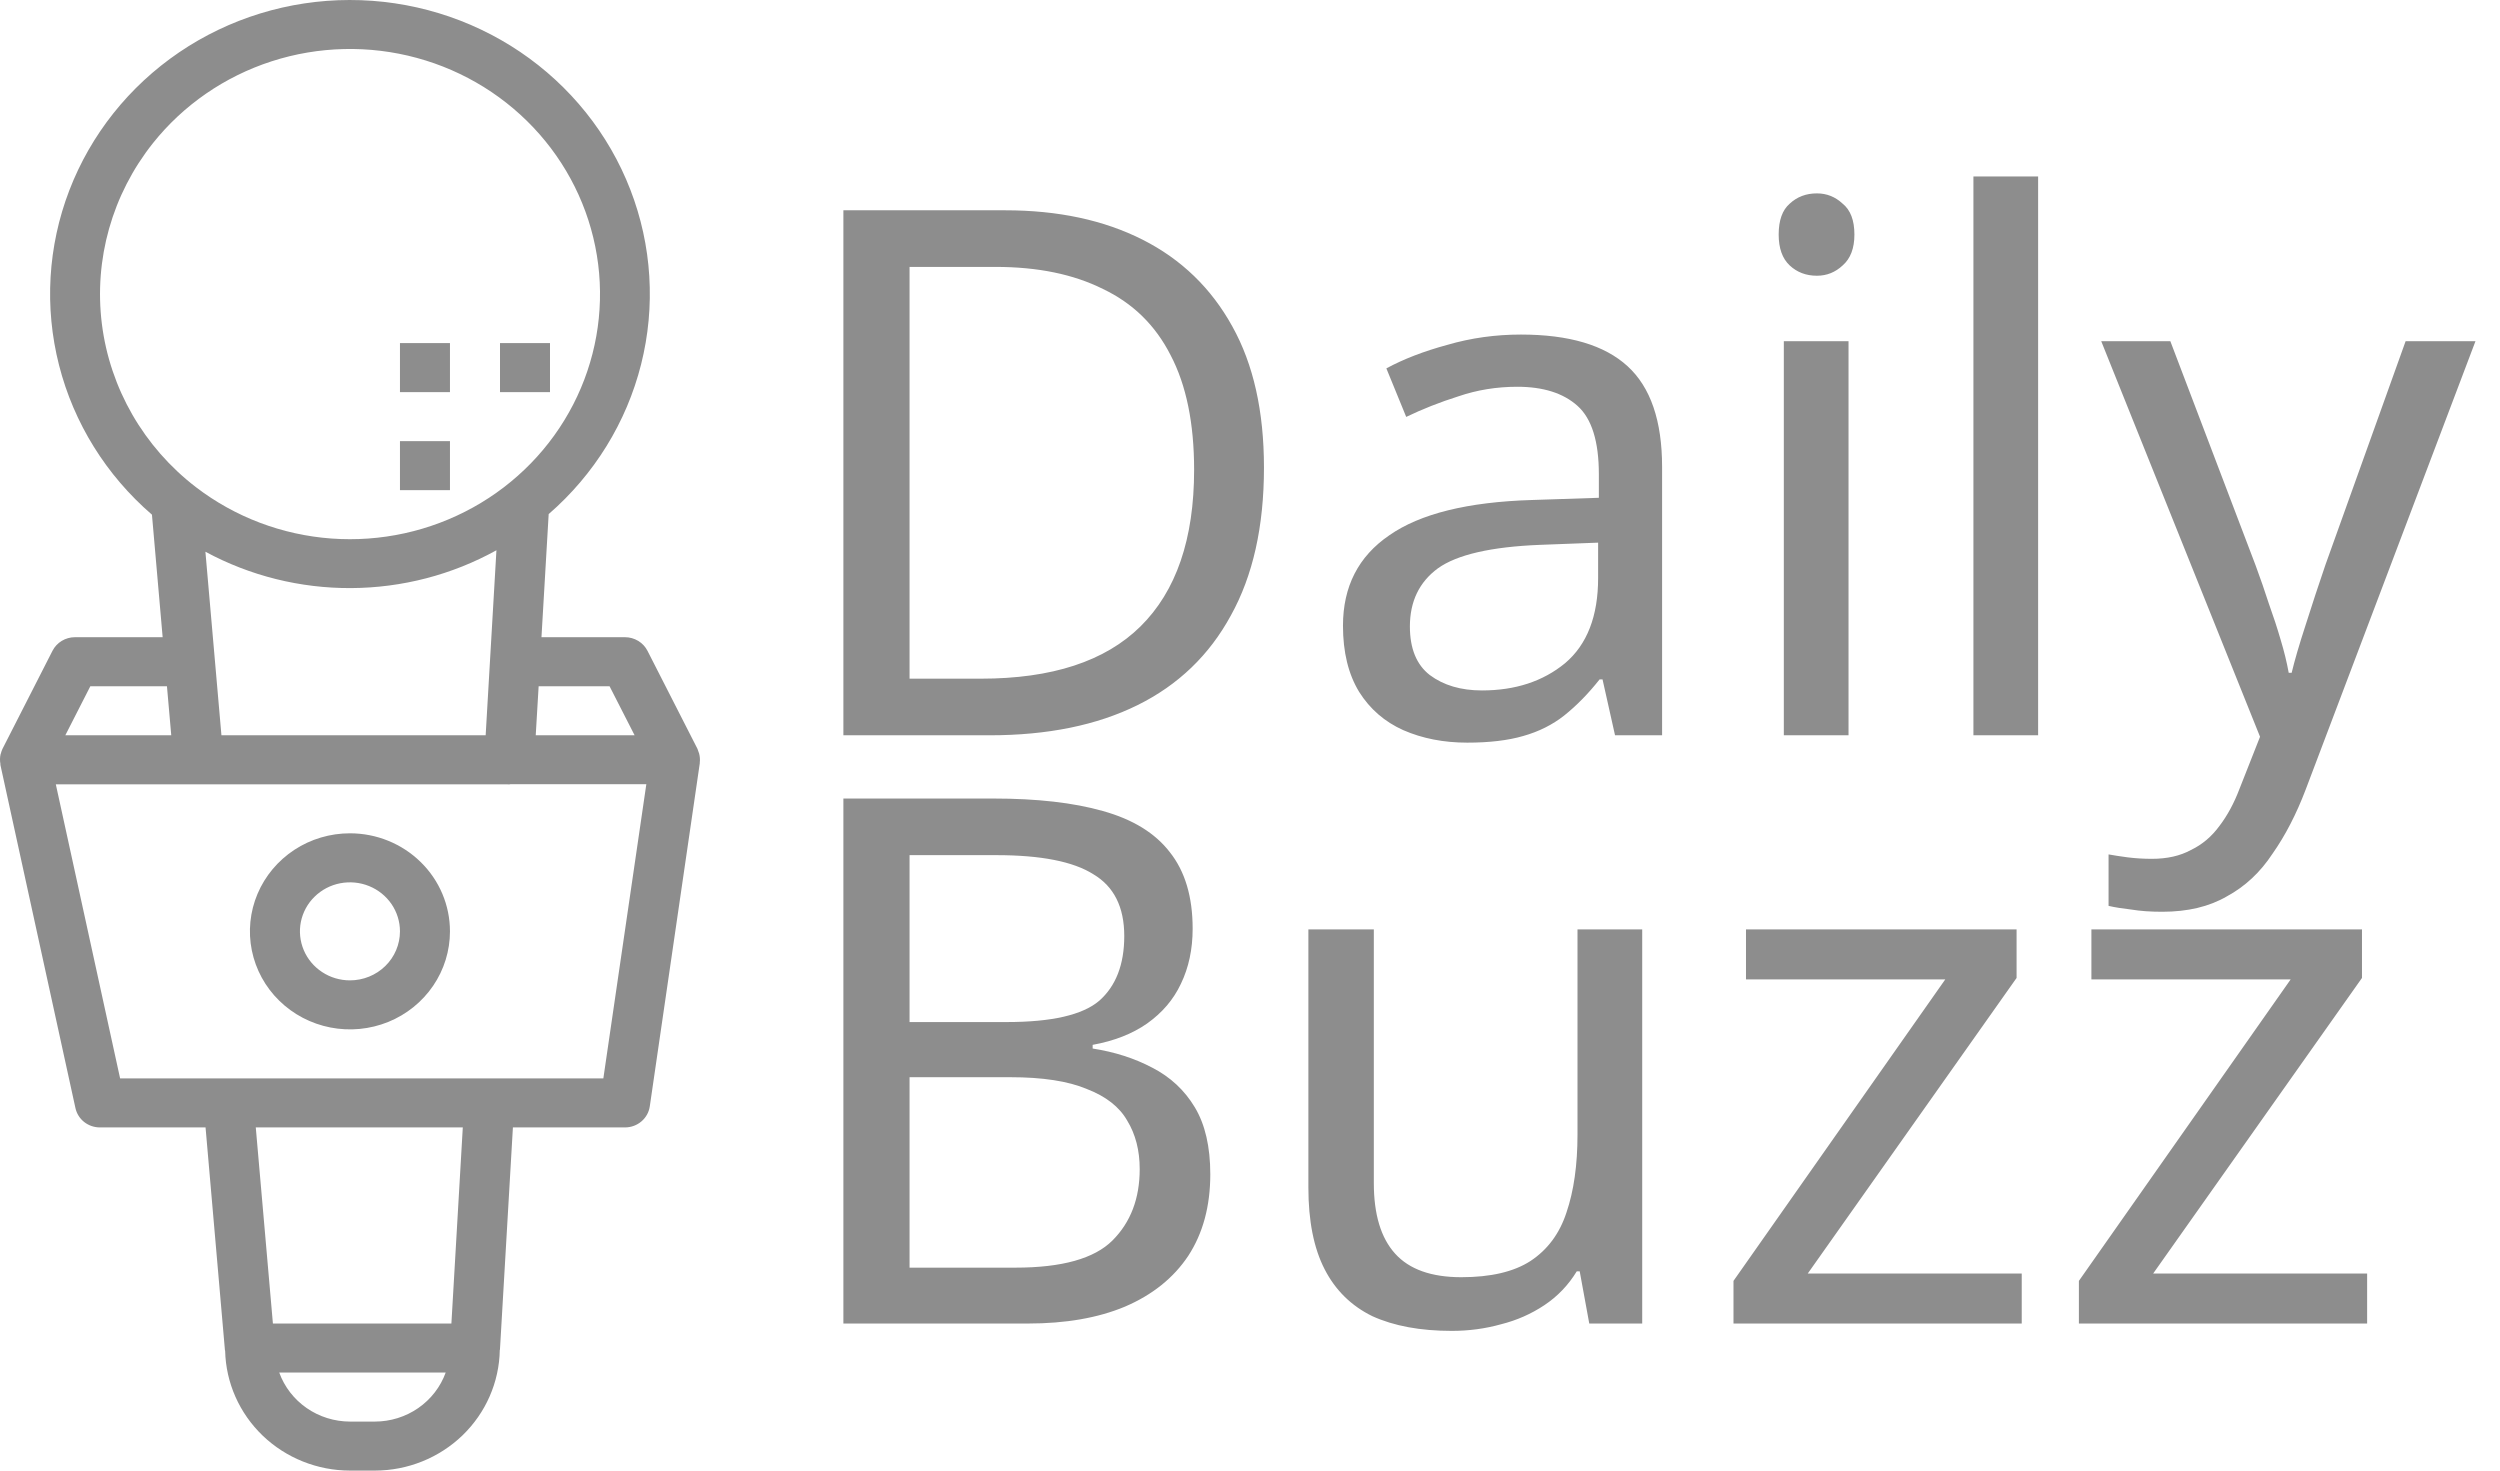
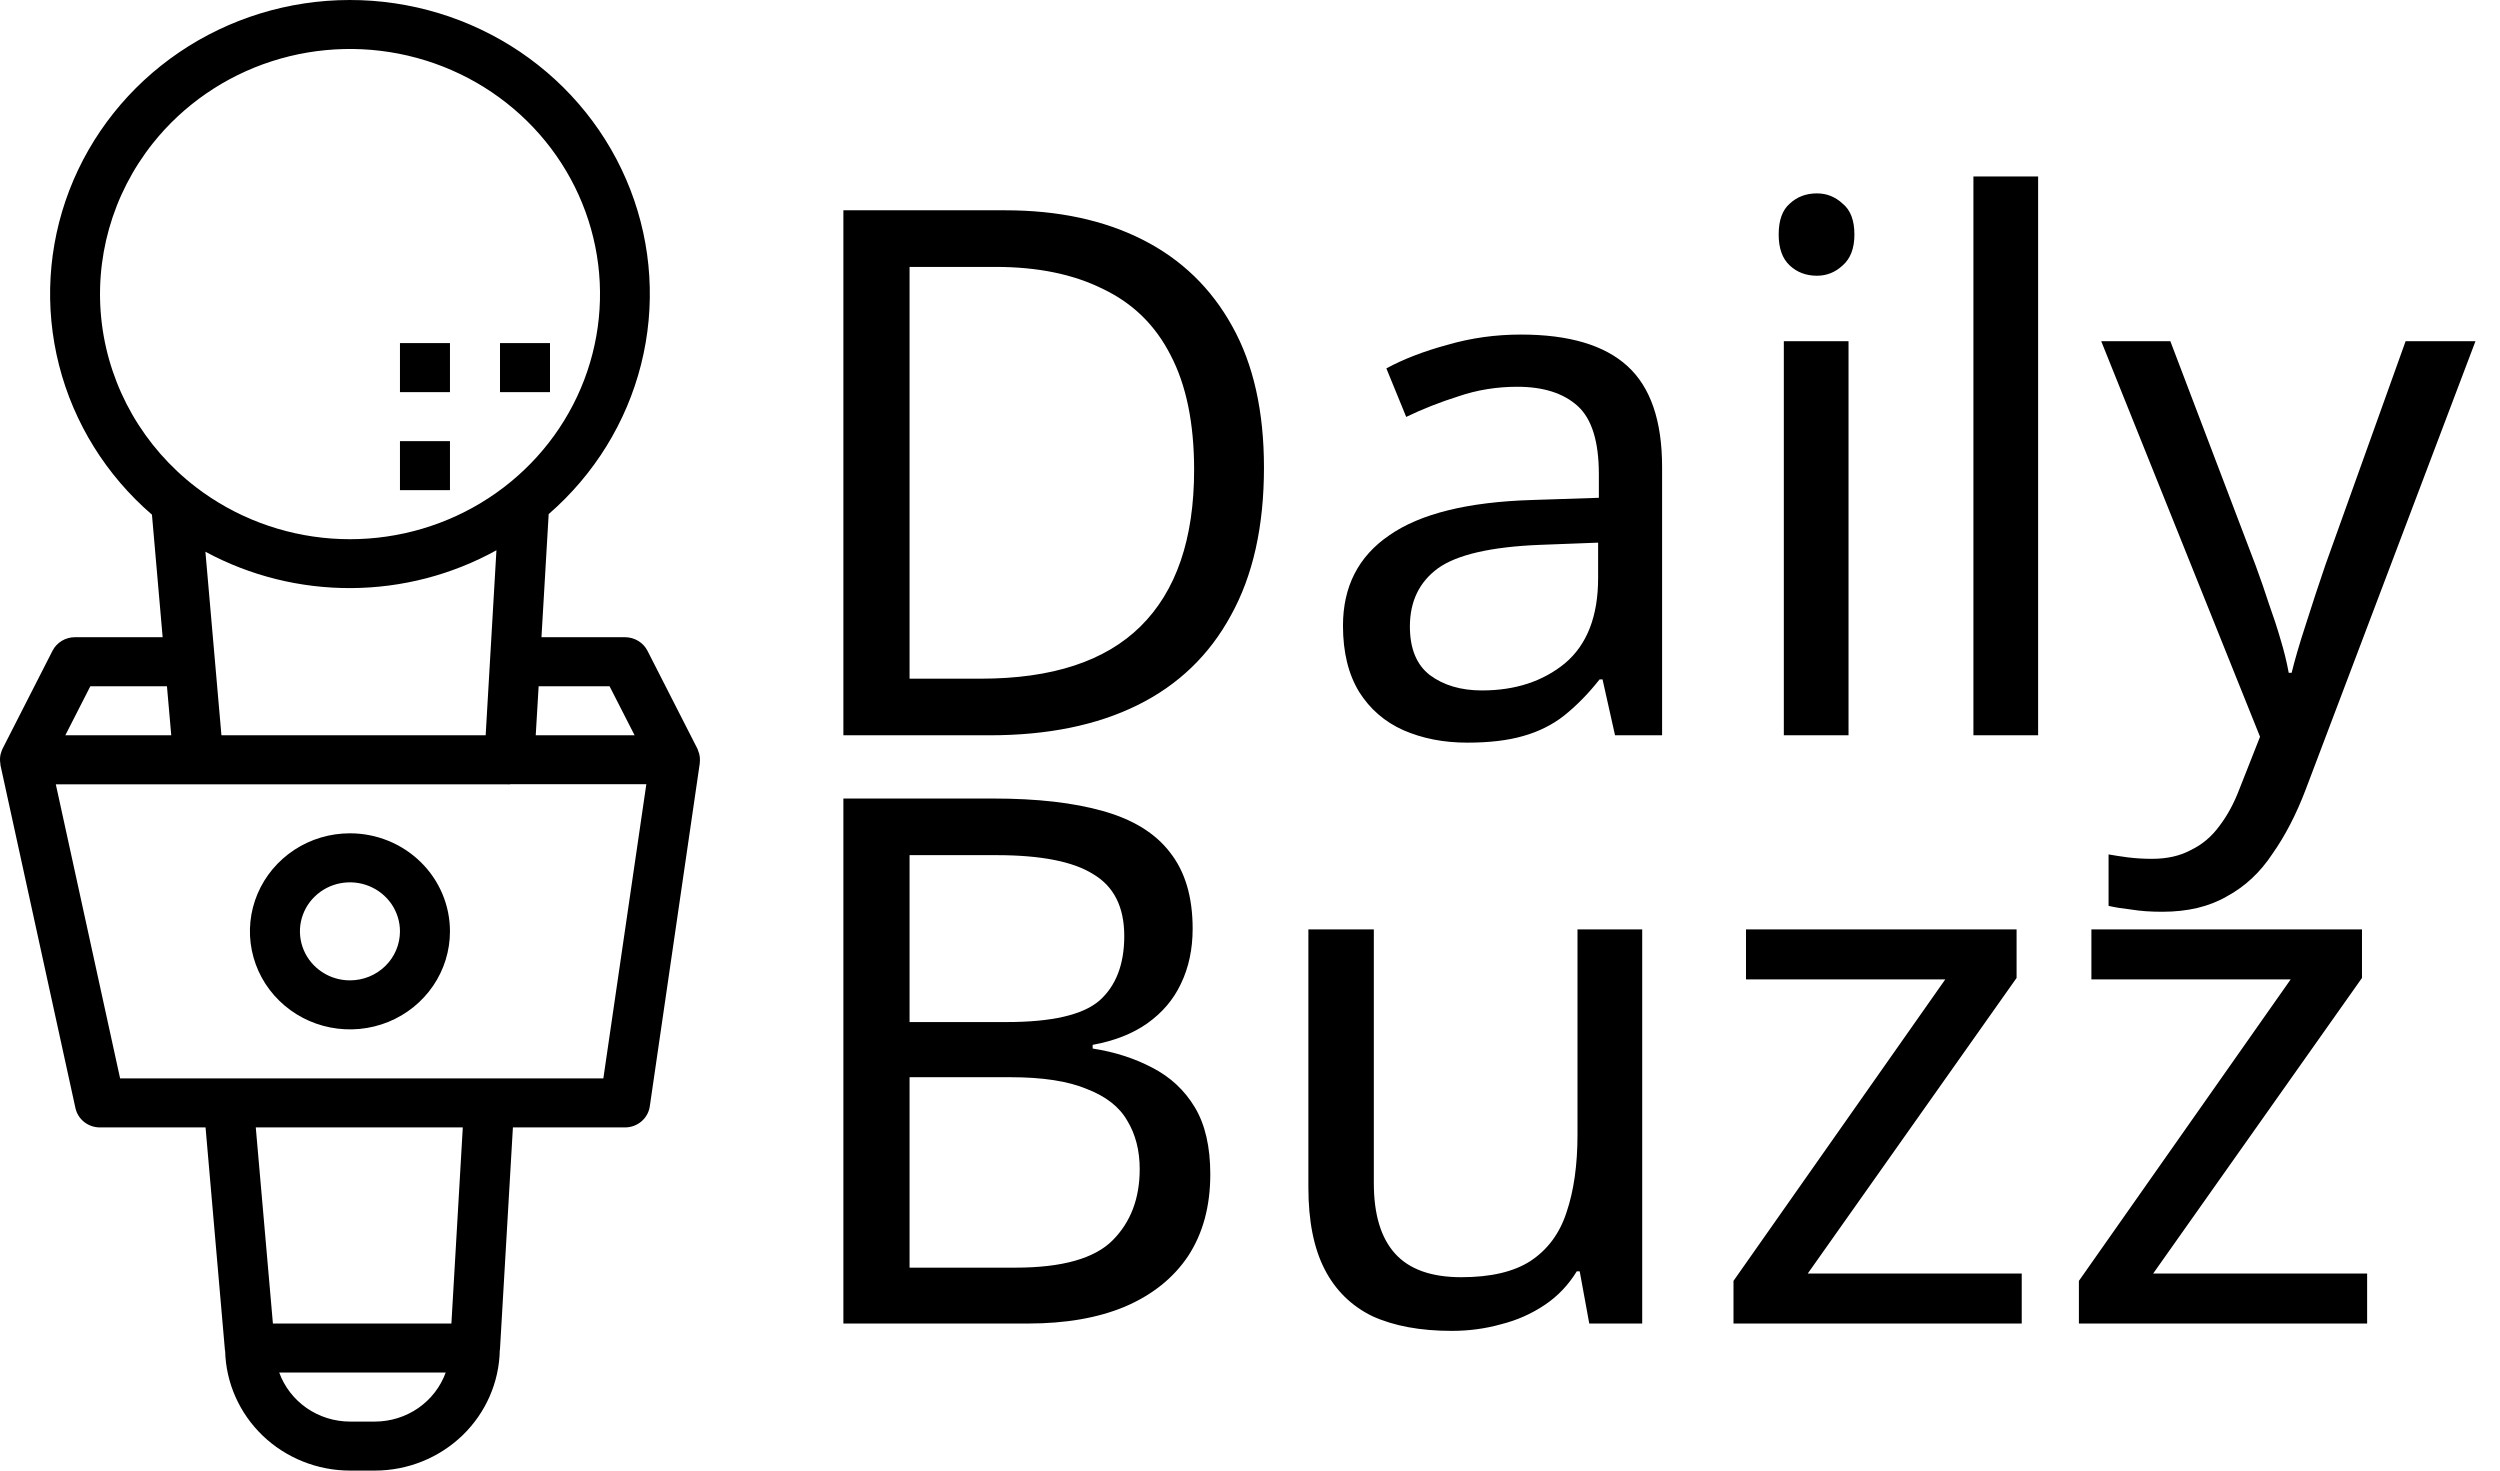
- <svg xmlns="http://www.w3.org/2000/svg" width="68" height="40" viewBox="0 0 68 40" fill="none">
-   <path d="M2.037 17.332C1.911 17.332 1.787 17.367 1.679 17.432C1.572 17.497 1.485 17.59 1.428 17.701L0.068 20.368C0.049 20.409 0.034 20.452 0.023 20.496C0.023 20.504 0.017 20.51 0.015 20.518C-0.004 20.604 -0.005 20.692 0.011 20.779C0.011 20.788 0.011 20.797 0.011 20.806L2.052 30.14C2.085 30.289 2.168 30.422 2.289 30.518C2.411 30.614 2.561 30.666 2.717 30.666H5.591L6.118 36.723C6.12 36.73 6.122 36.736 6.124 36.743C6.144 37.612 6.511 38.44 7.145 39.049C7.779 39.657 8.631 39.999 9.519 40H10.199C11.09 39.999 11.945 39.654 12.58 39.042C13.214 38.429 13.579 37.596 13.594 36.723C13.594 36.717 13.598 36.711 13.599 36.705L13.951 30.666H17.001C17.164 30.666 17.323 30.608 17.446 30.503C17.57 30.398 17.651 30.253 17.674 30.094L19.034 20.761C19.034 20.754 19.034 20.747 19.034 20.74C19.044 20.658 19.037 20.575 19.016 20.495C19.012 20.481 19.006 20.468 19.001 20.454C18.993 20.425 18.983 20.396 18.971 20.368L17.611 17.701C17.554 17.59 17.467 17.497 17.359 17.432C17.252 17.367 17.127 17.332 17.001 17.332H14.728L14.923 13.999C14.922 13.994 14.922 13.989 14.923 13.984C16.164 12.908 17.041 11.487 17.438 9.91C17.835 8.334 17.733 6.676 17.145 5.158C16.557 3.639 15.511 2.333 14.147 1.411C12.782 0.49 11.164 -0.002 9.507 8.40795e-06C7.85 0.002 6.234 0.499 4.872 1.424C3.51 2.35 2.469 3.659 1.885 5.179C1.302 6.699 1.204 8.357 1.606 9.933C2.007 11.508 2.889 12.927 4.133 13.999L4.424 17.332H2.037ZM2.457 18.666H4.541L4.658 19.999H1.777L2.457 18.666ZM10.199 38.667H9.519C9.097 38.666 8.686 38.538 8.341 38.299C7.997 38.06 7.736 37.723 7.595 37.333H12.123C11.982 37.723 11.721 38.06 11.377 38.299C11.032 38.538 10.621 38.666 10.199 38.667ZM12.278 36H7.423L6.957 30.666H12.588L12.278 36ZM16.411 29.333H3.267L1.518 21.333H13.804C13.809 21.333 13.812 21.336 13.817 21.336H13.856C13.864 21.336 13.87 21.332 13.879 21.331H17.58L16.411 29.333ZM16.58 18.666L17.261 19.999H14.572L14.651 18.666H16.58ZM13.21 19.999H6.023L5.587 15.007C6.8 15.663 8.165 16.003 9.55 15.996C10.936 15.989 12.297 15.635 13.503 14.967L13.21 19.999ZM4.16 3.894C4.988 2.855 6.112 2.08 7.39 1.667C8.667 1.255 10.041 1.222 11.338 1.575C12.634 1.927 13.794 2.649 14.672 3.648C15.55 4.647 16.106 5.879 16.27 7.187C16.434 8.496 16.198 9.823 15.592 11.001C14.987 12.178 14.039 13.153 12.868 13.802C11.697 14.451 10.356 14.746 9.014 14.648C7.673 14.55 6.391 14.064 5.331 13.252C3.911 12.162 2.991 10.565 2.771 8.811C2.552 7.056 3.051 5.288 4.16 3.894Z" fill="#8D8D8D" />
-   <path d="M9.519 22.666C8.98 22.666 8.454 22.822 8.007 23.115C7.56 23.409 7.211 23.825 7.005 24.312C6.799 24.799 6.745 25.336 6.85 25.853C6.955 26.37 7.214 26.846 7.595 27.218C7.975 27.591 8.46 27.845 8.988 27.948C9.516 28.051 10.063 27.998 10.56 27.797C11.057 27.595 11.482 27.253 11.781 26.814C12.08 26.376 12.239 25.86 12.239 25.333C12.239 24.625 11.953 23.947 11.442 23.447C10.932 22.947 10.24 22.666 9.519 22.666ZM9.519 26.666C9.249 26.666 8.986 26.588 8.763 26.441C8.539 26.295 8.365 26.087 8.262 25.843C8.159 25.599 8.132 25.331 8.184 25.073C8.237 24.814 8.366 24.576 8.557 24.39C8.747 24.203 8.989 24.076 9.253 24.025C9.517 23.974 9.791 24 10.039 24.101C10.288 24.202 10.5 24.373 10.65 24.592C10.799 24.811 10.879 25.069 10.879 25.333C10.879 25.686 10.736 26.026 10.48 26.276C10.225 26.526 9.879 26.666 9.519 26.666Z" fill="#8D8D8D" />
-   <path d="M12.239 11.999H10.879V13.332H12.239V11.999Z" fill="#8D8D8D" />
-   <path d="M14.96 9.332H13.6V10.666H14.96V9.332Z" fill="#8D8D8D" />
-   <path d="M12.239 9.332H10.879V10.666H12.239V9.332Z" fill="#8D8D8D" />
-   <path d="M34.38 12.72C34.38 14.32 34.08 15.66 33.48 16.74C32.893 17.82 32.047 18.633 30.94 19.18C29.833 19.727 28.493 20 26.92 20H22.94V5.72H27.34C28.78 5.72 30.027 5.987 31.08 6.52C32.133 7.053 32.947 7.84 33.52 8.88C34.093 9.907 34.38 11.187 34.38 12.72ZM32.48 12.78C32.48 11.513 32.267 10.473 31.84 9.66C31.427 8.847 30.813 8.247 30 7.86C29.2 7.46 28.227 7.26 27.08 7.26H24.74V18.46H26.68C28.613 18.46 30.06 17.987 31.02 17.04C31.993 16.08 32.48 14.66 32.48 12.78ZM41.369 9.1C42.676 9.1 43.643 9.387 44.269 9.96C44.896 10.533 45.209 11.447 45.209 12.7V20H43.929L43.589 18.48H43.509C43.203 18.867 42.883 19.193 42.549 19.46C42.229 19.713 41.856 19.9 41.429 20.02C41.016 20.14 40.509 20.2 39.909 20.2C39.269 20.2 38.689 20.087 38.169 19.86C37.663 19.633 37.263 19.287 36.969 18.82C36.676 18.34 36.529 17.74 36.529 17.02C36.529 15.953 36.949 15.133 37.789 14.56C38.629 13.973 39.923 13.653 41.669 13.6L43.489 13.54V12.9C43.489 12.007 43.296 11.387 42.909 11.04C42.523 10.693 41.976 10.52 41.269 10.52C40.709 10.52 40.176 10.607 39.669 10.78C39.163 10.94 38.689 11.127 38.249 11.34L37.709 10.02C38.176 9.767 38.729 9.553 39.369 9.38C40.009 9.193 40.676 9.1 41.369 9.1ZM41.889 14.82C40.556 14.873 39.629 15.087 39.109 15.46C38.603 15.833 38.349 16.36 38.349 17.04C38.349 17.64 38.529 18.08 38.889 18.36C39.263 18.64 39.736 18.78 40.309 18.78C41.216 18.78 41.969 18.533 42.569 18.04C43.169 17.533 43.469 16.76 43.469 15.72V14.76L41.889 14.82ZM50.28 9.28V20H48.52V9.28H50.28ZM49.42 5.26C49.687 5.26 49.92 5.353 50.12 5.54C50.334 5.713 50.44 5.993 50.44 6.38C50.44 6.753 50.334 7.033 50.12 7.22C49.92 7.407 49.687 7.5 49.42 7.5C49.127 7.5 48.88 7.407 48.68 7.22C48.48 7.033 48.38 6.753 48.38 6.38C48.38 5.993 48.48 5.713 48.68 5.54C48.88 5.353 49.127 5.26 49.42 5.26ZM55.437 20H53.677V4.8H55.437V20ZM57.153 9.28H59.033L61.353 15.38C61.486 15.74 61.606 16.087 61.713 16.42C61.833 16.753 61.94 17.08 62.033 17.4C62.126 17.707 62.2 18.007 62.253 18.3H62.333C62.413 17.967 62.539 17.533 62.713 17C62.886 16.453 63.066 15.907 63.253 15.36L65.433 9.28H67.333L62.713 21.48C62.459 22.147 62.16 22.727 61.813 23.22C61.48 23.727 61.066 24.113 60.573 24.38C60.093 24.66 59.506 24.8 58.813 24.8C58.493 24.8 58.213 24.78 57.973 24.74C57.733 24.713 57.526 24.68 57.353 24.64V23.24C57.499 23.267 57.673 23.293 57.873 23.32C58.086 23.347 58.306 23.36 58.533 23.36C58.946 23.36 59.3 23.28 59.593 23.12C59.9 22.973 60.16 22.753 60.373 22.46C60.586 22.18 60.766 21.847 60.913 21.46L61.473 20.04L57.153 9.28ZM27.02 21.72C28.207 21.72 29.2 21.833 30 22.06C30.813 22.287 31.42 22.66 31.82 23.18C32.233 23.7 32.44 24.393 32.44 25.26C32.44 25.82 32.333 26.32 32.12 26.76C31.92 27.187 31.613 27.547 31.2 27.84C30.8 28.12 30.307 28.313 29.72 28.42V28.52C30.32 28.613 30.86 28.787 31.34 29.04C31.833 29.293 32.22 29.653 32.5 30.12C32.78 30.587 32.92 31.193 32.92 31.94C32.92 32.807 32.72 33.547 32.32 34.16C31.92 34.76 31.347 35.22 30.6 35.54C29.867 35.847 28.987 36 27.96 36H22.94V21.72H27.02ZM27.38 27.8C28.607 27.8 29.447 27.607 29.9 27.22C30.353 26.82 30.58 26.233 30.58 25.46C30.58 24.673 30.3 24.113 29.74 23.78C29.193 23.433 28.313 23.26 27.1 23.26H24.74V27.8H27.38ZM24.74 29.3V34.48H27.62C28.887 34.48 29.767 34.233 30.26 33.74C30.753 33.247 31 32.6 31 31.8C31 31.293 30.887 30.853 30.66 30.48C30.447 30.107 30.08 29.82 29.56 29.62C29.053 29.407 28.36 29.3 27.48 29.3H24.74ZM44.668 25.28V36H43.228L42.968 34.58H42.888C42.661 34.953 42.368 35.26 42.008 35.5C41.648 35.74 41.255 35.913 40.828 36.02C40.401 36.14 39.955 36.2 39.488 36.2C38.635 36.2 37.914 36.067 37.328 35.8C36.755 35.52 36.321 35.093 36.028 34.52C35.734 33.947 35.588 33.207 35.588 32.3V25.28H37.368V32.18C37.368 33.033 37.561 33.673 37.948 34.1C38.334 34.527 38.934 34.74 39.748 34.74C40.548 34.74 41.175 34.593 41.628 34.3C42.094 33.993 42.421 33.553 42.608 32.98C42.808 32.393 42.908 31.687 42.908 30.86V25.28H44.668ZM54.991 36H47.151V34.84L52.911 26.64H47.491V25.28H54.851V26.6L49.171 34.64H54.991V36ZM64.386 36H56.546V34.84L62.306 26.64H56.886V25.28H64.246V26.6L58.566 34.64H64.386V36Z" fill="#8D8D8D" />
+ <svg xmlns="http://www.w3.org/2000/svg" width="68" height="40" viewBox="0 0 68 40" fill="currentColor">
+   <path d="M2.037 17.332C1.911 17.332 1.787 17.367 1.679 17.432C1.572 17.497 1.485 17.59 1.428 17.701L0.068 20.368C0.049 20.409 0.034 20.452 0.023 20.496C0.023 20.504 0.017 20.51 0.015 20.518C-0.004 20.604 -0.005 20.692 0.011 20.779C0.011 20.788 0.011 20.797 0.011 20.806L2.052 30.14C2.085 30.289 2.168 30.422 2.289 30.518C2.411 30.614 2.561 30.666 2.717 30.666H5.591L6.118 36.723C6.12 36.73 6.122 36.736 6.124 36.743C6.144 37.612 6.511 38.44 7.145 39.049C7.779 39.657 8.631 39.999 9.519 40H10.199C11.09 39.999 11.945 39.654 12.58 39.042C13.214 38.429 13.579 37.596 13.594 36.723C13.594 36.717 13.598 36.711 13.599 36.705L13.951 30.666H17.001C17.164 30.666 17.323 30.608 17.446 30.503C17.57 30.398 17.651 30.253 17.674 30.094L19.034 20.761C19.034 20.754 19.034 20.747 19.034 20.74C19.044 20.658 19.037 20.575 19.016 20.495C19.012 20.481 19.006 20.468 19.001 20.454C18.993 20.425 18.983 20.396 18.971 20.368L17.611 17.701C17.554 17.59 17.467 17.497 17.359 17.432C17.252 17.367 17.127 17.332 17.001 17.332H14.728L14.923 13.999C14.922 13.994 14.922 13.989 14.923 13.984C16.164 12.908 17.041 11.487 17.438 9.91C17.835 8.334 17.733 6.676 17.145 5.158C16.557 3.639 15.511 2.333 14.147 1.411C12.782 0.49 11.164 -0.002 9.507 8.40795e-06C7.85 0.002 6.234 0.499 4.872 1.424C3.51 2.35 2.469 3.659 1.885 5.179C1.302 6.699 1.204 8.357 1.606 9.933C2.007 11.508 2.889 12.927 4.133 13.999L4.424 17.332H2.037ZM2.457 18.666H4.541L4.658 19.999H1.777L2.457 18.666ZM10.199 38.667H9.519C9.097 38.666 8.686 38.538 8.341 38.299C7.997 38.06 7.736 37.723 7.595 37.333H12.123C11.982 37.723 11.721 38.06 11.377 38.299C11.032 38.538 10.621 38.666 10.199 38.667ZM12.278 36H7.423L6.957 30.666H12.588L12.278 36ZM16.411 29.333H3.267L1.518 21.333H13.804C13.809 21.333 13.812 21.336 13.817 21.336H13.856C13.864 21.336 13.87 21.332 13.879 21.331H17.58L16.411 29.333ZM16.58 18.666L17.261 19.999H14.572L14.651 18.666H16.58ZM13.21 19.999H6.023L5.587 15.007C6.8 15.663 8.165 16.003 9.55 15.996C10.936 15.989 12.297 15.635 13.503 14.967L13.21 19.999ZM4.16 3.894C4.988 2.855 6.112 2.08 7.39 1.667C8.667 1.255 10.041 1.222 11.338 1.575C12.634 1.927 13.794 2.649 14.672 3.648C15.55 4.647 16.106 5.879 16.27 7.187C16.434 8.496 16.198 9.823 15.592 11.001C14.987 12.178 14.039 13.153 12.868 13.802C11.697 14.451 10.356 14.746 9.014 14.648C7.673 14.55 6.391 14.064 5.331 13.252C3.911 12.162 2.991 10.565 2.771 8.811C2.552 7.056 3.051 5.288 4.16 3.894Z" fill="currentColor" />
+   <path d="M9.519 22.666C8.98 22.666 8.454 22.822 8.007 23.115C7.56 23.409 7.211 23.825 7.005 24.312C6.799 24.799 6.745 25.336 6.85 25.853C6.955 26.37 7.214 26.846 7.595 27.218C7.975 27.591 8.46 27.845 8.988 27.948C9.516 28.051 10.063 27.998 10.56 27.797C11.057 27.595 11.482 27.253 11.781 26.814C12.08 26.376 12.239 25.86 12.239 25.333C12.239 24.625 11.953 23.947 11.442 23.447C10.932 22.947 10.24 22.666 9.519 22.666ZM9.519 26.666C9.249 26.666 8.986 26.588 8.763 26.441C8.539 26.295 8.365 26.087 8.262 25.843C8.159 25.599 8.132 25.331 8.184 25.073C8.237 24.814 8.366 24.576 8.557 24.39C8.747 24.203 8.989 24.076 9.253 24.025C9.517 23.974 9.791 24 10.039 24.101C10.288 24.202 10.5 24.373 10.65 24.592C10.799 24.811 10.879 25.069 10.879 25.333C10.879 25.686 10.736 26.026 10.48 26.276C10.225 26.526 9.879 26.666 9.519 26.666Z" fill="currentColor" />
+   <path d="M12.239 11.999H10.879V13.332H12.239V11.999Z" fill="currentColor" />
+   <path d="M14.96 9.332H13.6V10.666H14.96V9.332Z" fill="currentColor" />
+   <path d="M12.239 9.332H10.879V10.666H12.239V9.332Z" fill="currentColor" />
+   <path d="M34.38 12.72C34.38 14.32 34.08 15.66 33.48 16.74C32.893 17.82 32.047 18.633 30.94 19.18C29.833 19.727 28.493 20 26.92 20H22.94V5.72H27.34C28.78 5.72 30.027 5.987 31.08 6.52C32.133 7.053 32.947 7.84 33.52 8.88C34.093 9.907 34.38 11.187 34.38 12.72ZM32.48 12.78C32.48 11.513 32.267 10.473 31.84 9.66C31.427 8.847 30.813 8.247 30 7.86C29.2 7.46 28.227 7.26 27.08 7.26H24.74V18.46H26.68C28.613 18.46 30.06 17.987 31.02 17.04C31.993 16.08 32.48 14.66 32.48 12.78ZM41.369 9.1C42.676 9.1 43.643 9.387 44.269 9.96C44.896 10.533 45.209 11.447 45.209 12.7V20H43.929L43.589 18.48H43.509C43.203 18.867 42.883 19.193 42.549 19.46C42.229 19.713 41.856 19.9 41.429 20.02C41.016 20.14 40.509 20.2 39.909 20.2C39.269 20.2 38.689 20.087 38.169 19.86C37.663 19.633 37.263 19.287 36.969 18.82C36.676 18.34 36.529 17.74 36.529 17.02C36.529 15.953 36.949 15.133 37.789 14.56C38.629 13.973 39.923 13.653 41.669 13.6L43.489 13.54V12.9C43.489 12.007 43.296 11.387 42.909 11.04C42.523 10.693 41.976 10.52 41.269 10.52C40.709 10.52 40.176 10.607 39.669 10.78C39.163 10.94 38.689 11.127 38.249 11.34L37.709 10.02C38.176 9.767 38.729 9.553 39.369 9.38C40.009 9.193 40.676 9.1 41.369 9.1ZM41.889 14.82C40.556 14.873 39.629 15.087 39.109 15.46C38.603 15.833 38.349 16.36 38.349 17.04C38.349 17.64 38.529 18.08 38.889 18.36C39.263 18.64 39.736 18.78 40.309 18.78C41.216 18.78 41.969 18.533 42.569 18.04C43.169 17.533 43.469 16.76 43.469 15.72V14.76L41.889 14.82ZM50.28 9.28V20H48.52V9.28H50.28ZM49.42 5.26C49.687 5.26 49.92 5.353 50.12 5.54C50.334 5.713 50.44 5.993 50.44 6.38C50.44 6.753 50.334 7.033 50.12 7.22C49.92 7.407 49.687 7.5 49.42 7.5C49.127 7.5 48.88 7.407 48.68 7.22C48.48 7.033 48.38 6.753 48.38 6.38C48.38 5.993 48.48 5.713 48.68 5.54C48.88 5.353 49.127 5.26 49.42 5.26ZM55.437 20H53.677V4.8H55.437V20ZM57.153 9.28H59.033L61.353 15.38C61.486 15.74 61.606 16.087 61.713 16.42C61.833 16.753 61.94 17.08 62.033 17.4C62.126 17.707 62.2 18.007 62.253 18.3H62.333C62.413 17.967 62.539 17.533 62.713 17C62.886 16.453 63.066 15.907 63.253 15.36L65.433 9.28H67.333L62.713 21.48C62.459 22.147 62.16 22.727 61.813 23.22C61.48 23.727 61.066 24.113 60.573 24.38C60.093 24.66 59.506 24.8 58.813 24.8C58.493 24.8 58.213 24.78 57.973 24.74C57.733 24.713 57.526 24.68 57.353 24.64V23.24C57.499 23.267 57.673 23.293 57.873 23.32C58.086 23.347 58.306 23.36 58.533 23.36C58.946 23.36 59.3 23.28 59.593 23.12C59.9 22.973 60.16 22.753 60.373 22.46C60.586 22.18 60.766 21.847 60.913 21.46L61.473 20.04L57.153 9.28ZM27.02 21.72C28.207 21.72 29.2 21.833 30 22.06C30.813 22.287 31.42 22.66 31.82 23.18C32.233 23.7 32.44 24.393 32.44 25.26C32.44 25.82 32.333 26.32 32.12 26.76C31.92 27.187 31.613 27.547 31.2 27.84C30.8 28.12 30.307 28.313 29.72 28.42V28.52C30.32 28.613 30.86 28.787 31.34 29.04C31.833 29.293 32.22 29.653 32.5 30.12C32.78 30.587 32.92 31.193 32.92 31.94C32.92 32.807 32.72 33.547 32.32 34.16C31.92 34.76 31.347 35.22 30.6 35.54C29.867 35.847 28.987 36 27.96 36H22.94V21.72H27.02ZM27.38 27.8C28.607 27.8 29.447 27.607 29.9 27.22C30.353 26.82 30.58 26.233 30.58 25.46C30.58 24.673 30.3 24.113 29.74 23.78C29.193 23.433 28.313 23.26 27.1 23.26H24.74V27.8H27.38ZM24.74 29.3V34.48H27.62C28.887 34.48 29.767 34.233 30.26 33.74C30.753 33.247 31 32.6 31 31.8C31 31.293 30.887 30.853 30.66 30.48C30.447 30.107 30.08 29.82 29.56 29.62C29.053 29.407 28.36 29.3 27.48 29.3H24.74ZM44.668 25.28V36H43.228L42.968 34.58H42.888C42.661 34.953 42.368 35.26 42.008 35.5C41.648 35.74 41.255 35.913 40.828 36.02C40.401 36.14 39.955 36.2 39.488 36.2C38.635 36.2 37.914 36.067 37.328 35.8C36.755 35.52 36.321 35.093 36.028 34.52C35.734 33.947 35.588 33.207 35.588 32.3V25.28H37.368V32.18C37.368 33.033 37.561 33.673 37.948 34.1C38.334 34.527 38.934 34.74 39.748 34.74C40.548 34.74 41.175 34.593 41.628 34.3C42.094 33.993 42.421 33.553 42.608 32.98C42.808 32.393 42.908 31.687 42.908 30.86V25.28H44.668ZM54.991 36H47.151V34.84L52.911 26.64H47.491V25.28H54.851V26.6L49.171 34.64H54.991V36ZM64.386 36H56.546V34.84L62.306 26.64H56.886V25.28H64.246V26.6L58.566 34.64H64.386V36Z" fill="currentColor" />
</svg>
